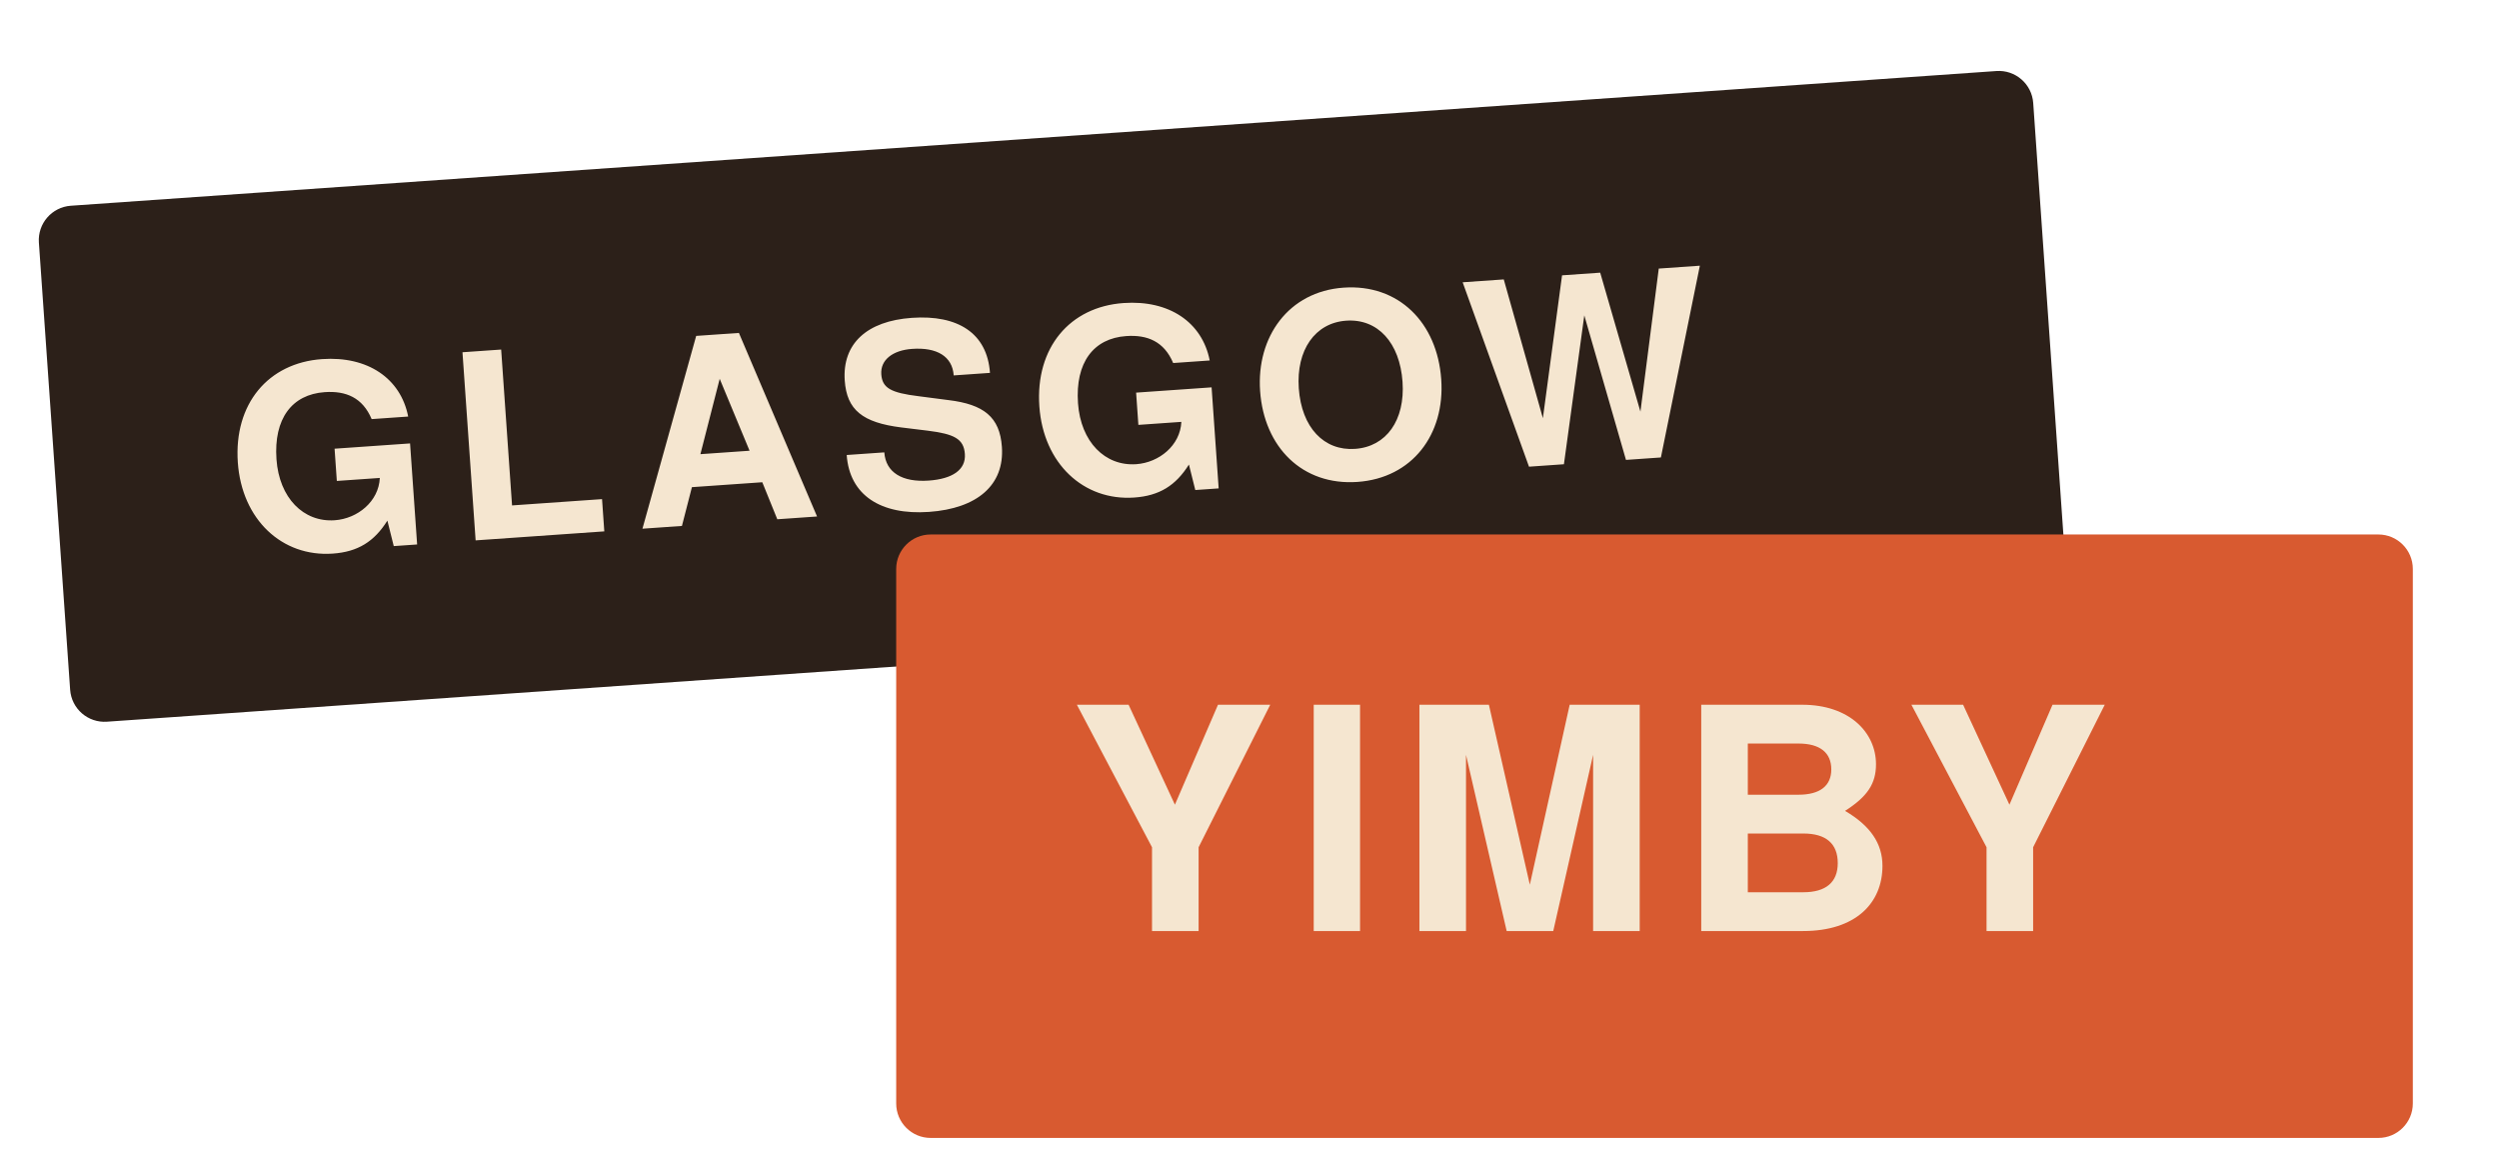
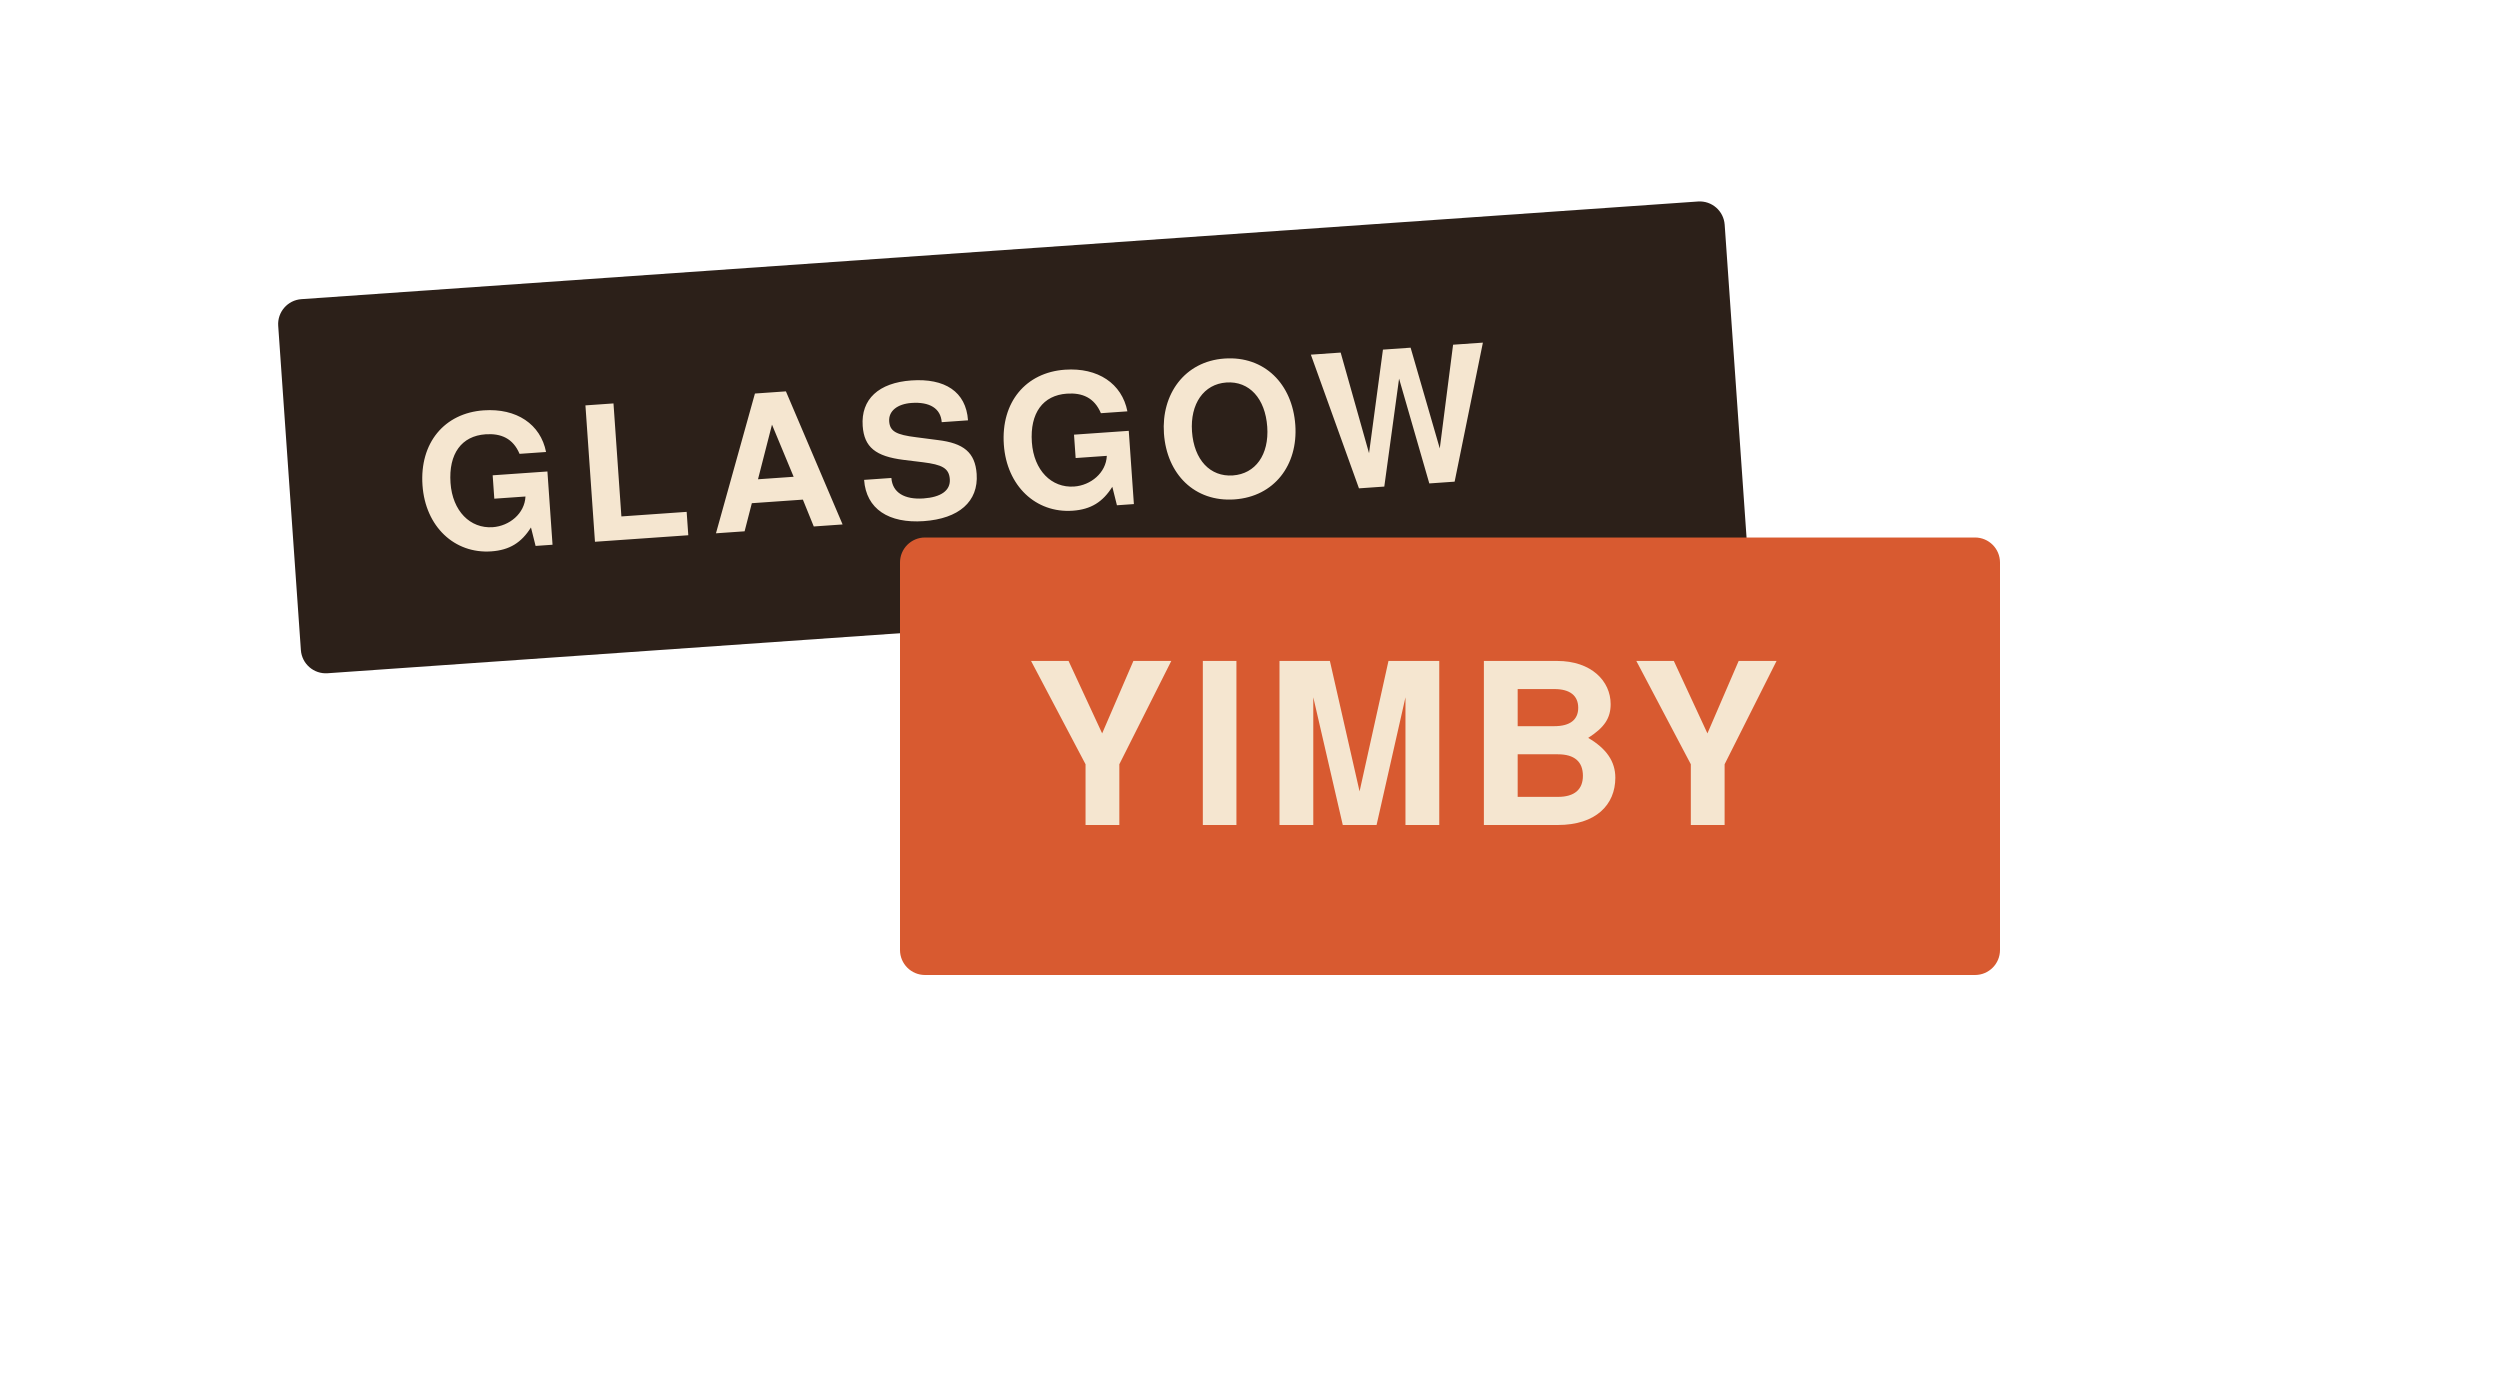
- <svg xmlns="http://www.w3.org/2000/svg" viewBox="20 12 145 68" width="145" height="68">
+ <svg xmlns="http://www.w3.org/2000/svg" viewBox="0 0 200 110" width="160" height="88">
  <g transform="rotate(-4, 110, 48)">
    <rect x="24" y="18" width="116" height="30" rx="2" fill="#2C2019" />
    <text x="34" y="39" font-family="'Arial Black', 'Helvetica Neue', sans-serif" font-size="15" font-weight="900" fill="#F5E6D0" letter-spacing="0.08em">GLASGOW</text>
  </g>
  <rect x="72" y="43" width="88" height="35" rx="2" fill="#D85A30" />
  <text x="82" y="66" font-family="'Arial Black', 'Helvetica Neue', sans-serif" font-size="18" font-weight="900" fill="#F5E6D0" letter-spacing="0.06em">YIMBY</text>
</svg>
